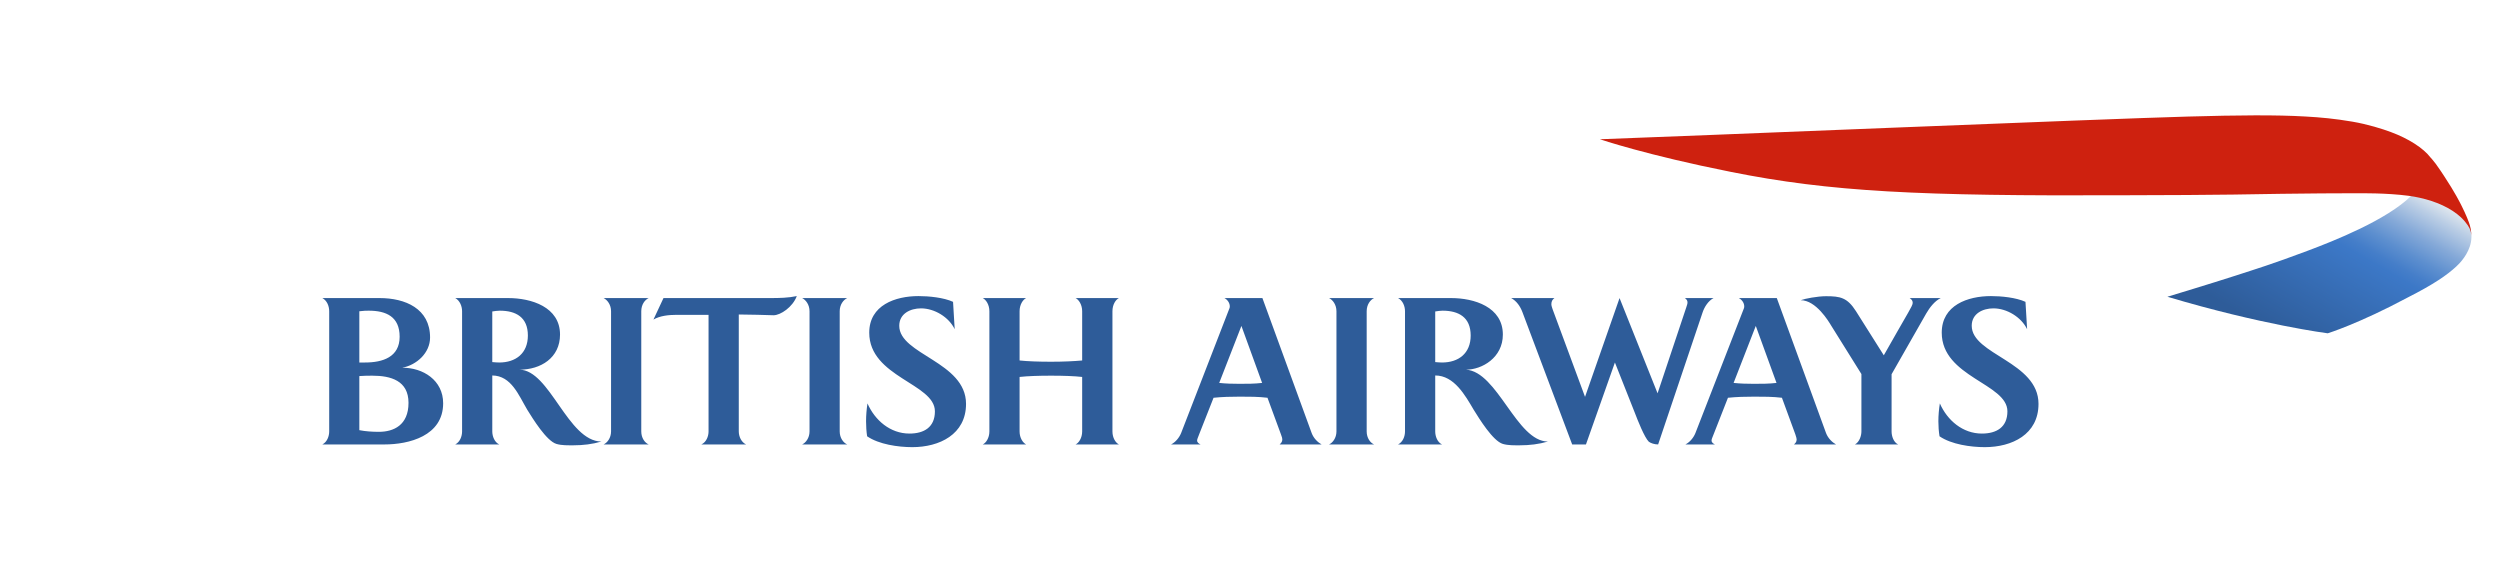
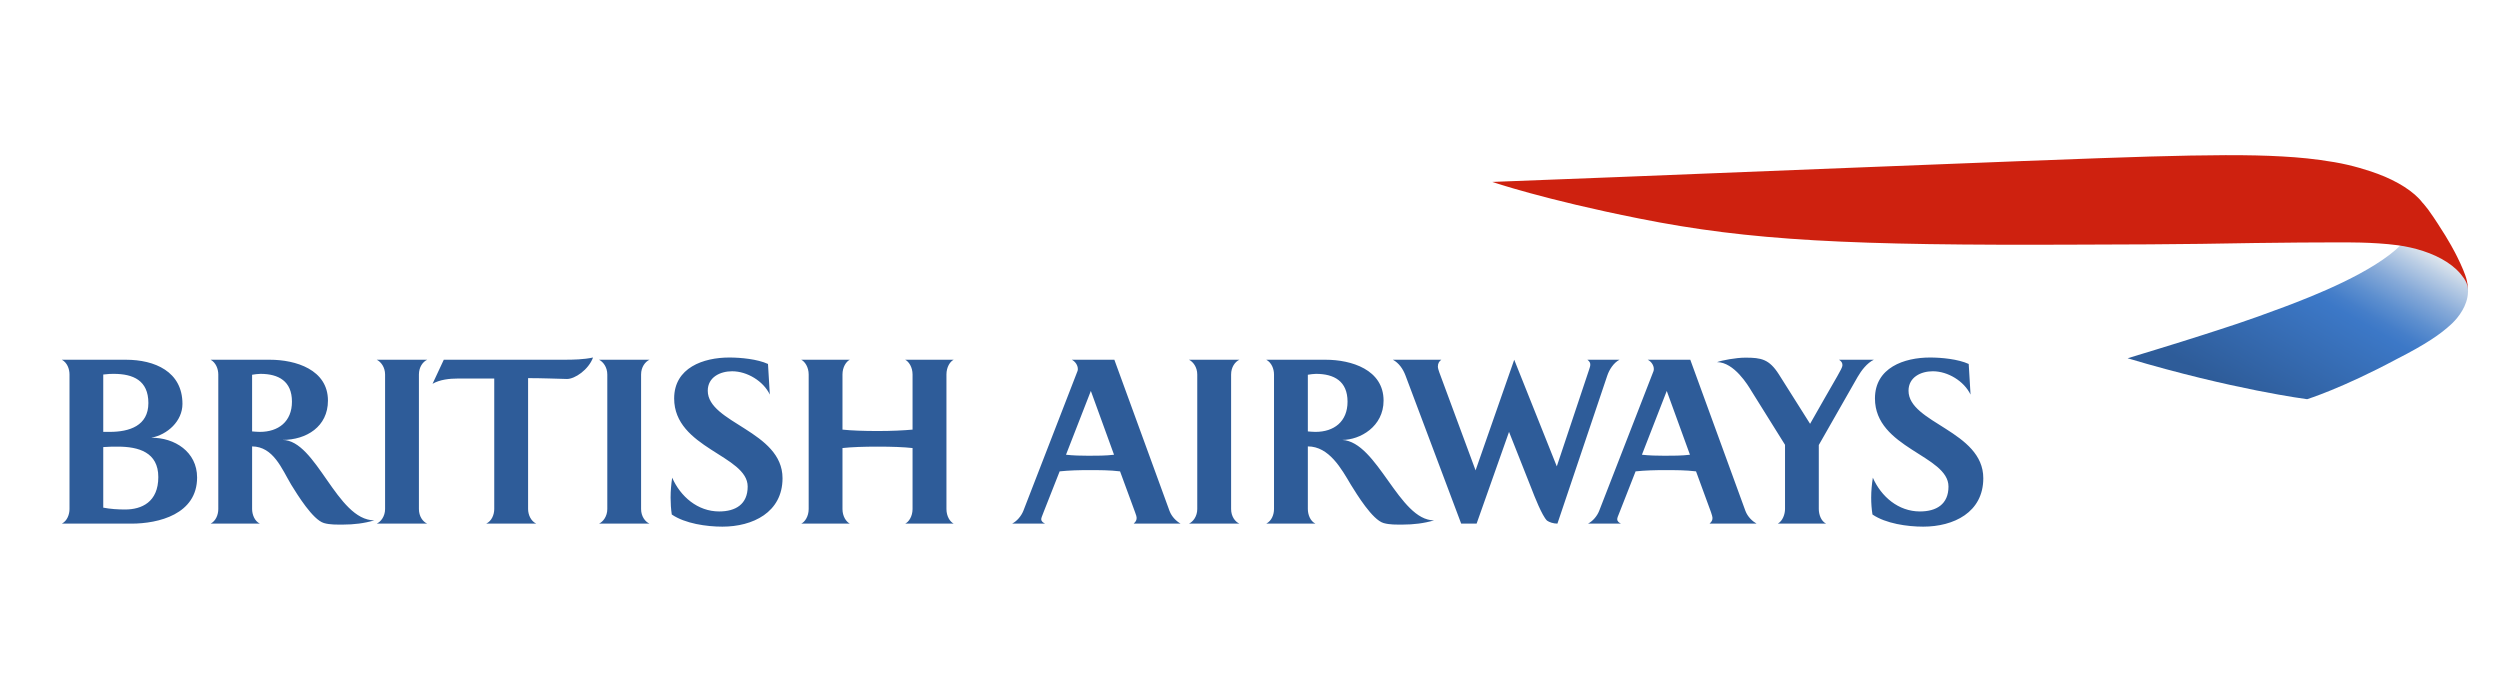
- <svg xmlns="http://www.w3.org/2000/svg" height="18px" width="80px" viewBox="-36.205 -9.316 280.777 55.897">
+ <svg xmlns="http://www.w3.org/2000/svg" height="30px" width="110px" viewBox="-6.205 -9.316 250.777 55.897">
  <g transform="translate(-.388 -.2814)">
    <path d="M.388 37.242c.53-.271.767-.914.767-1.464V22.285c0-.571-.237-1.195-.767-1.482h6.431c2.868 0 5.666 1.174 5.666 4.43 0 1.727-1.505 3.089-3.128 3.395 2.338-.021 4.597 1.407 4.597 3.987 0 3.687-3.867 4.628-6.587 4.628H.388zm5.206-15.023c-.298 0-.505 0-1.054.066v5.754h.651c1.971 0 3.876-.609 3.876-2.893 0-2.266-1.523-2.927-3.473-2.927zm.41 7.301c-.47 0-.892 0-1.464.043v6.076c.713.14 1.484.186 2.195.186 1.65 0 3.328-.736 3.328-3.257 0-2.488-1.984-3.048-4.059-3.048zm14.31-7.301c-.294 0-.553.048-.843.089v5.685c.269.019.513.047.779.047 1.85 0 3.219-1.021 3.219-3.033 0-2.056-1.346-2.788-3.155-2.788zm8.289 15.12c-.63 0-1.325.023-1.927-.155-1.119-.33-2.664-2.852-3.278-3.841-.955-1.608-1.785-3.823-3.926-3.847v6.282c0 .55.249 1.216.779 1.464h-4.937c.519-.271.766-.889.766-1.464V22.285c0-.571-.248-1.195-.766-1.482h5.944c2.586 0 5.822.993 5.822 4.1 0 2.607-2.157 3.943-4.562 3.943 3.422.02 5.432 8.047 9.21 8.07-1.013.3-2.069.423-3.125.423zm3.373-.097c.408-.187.835-.726.835-1.464V22.285c0-.749-.427-1.279-.835-1.482h5.059c-.434.203-.83.733-.83 1.482v13.493c0 .738.396 1.277.83 1.464zm10.978 0c.542-.248.807-.889.807-1.464v-13.09h-3.633c-.838 0-1.837.103-2.557.53l1.129-2.416h12.05c.976 0 1.974-.021 2.922-.223-.459 1.237-1.825 2.154-2.612 2.154-.957-.022-2.54-.086-3.904-.086v13.13c0 .575.285 1.216.817 1.464h-5.019zm11.32 0c.404-.187.828-.726.828-1.464V22.285c0-.749-.424-1.279-.828-1.482h5.059c-.43.203-.842.733-.842 1.482v13.493c0 .738.412 1.277.842 1.464zm14.909-3.719c0-3.131-7.375-3.838-7.375-8.836 0-3.094 2.943-4.107 5.531-4.107 1.155 0 2.826.16 3.882.646l.184 3.073c-.649-1.357-2.274-2.34-3.783-2.34-1.193 0-2.443.59-2.443 1.954 0 3.247 7.5 4.04 7.5 8.774 0 3.436-3.002 4.859-6.032 4.859-1.585 0-3.741-.305-5.078-1.219-.081-.55-.118-1.125-.118-1.688 0-.671.059-1.344.158-2.006.834 1.901 2.56 3.388 4.716 3.388 1.638.001 2.858-.713 2.858-2.498zm15.8 3.719c.357-.161.739-.726.739-1.464v-6.117c-.88-.099-2.109-.142-3.488-.142-1.4 0-2.639.043-3.541.142v6.117c0 .738.372 1.277.734 1.464h-4.871c.361-.161.746-.726.746-1.464V22.285c0-.749-.385-1.301-.746-1.482h4.871c-.362.182-.734.733-.734 1.482v5.527c.902.095 2.119.141 3.541.141 1.379 0 2.608-.06 3.488-.141v-5.527c0-.749-.381-1.301-.739-1.482h4.864c-.364.182-.725.733-.725 1.482v13.493c0 .738.361 1.277.725 1.464zm22.919 0c.157-.161.299-.281.299-.572 0-.098-.037-.262-.157-.568 0 0-1.35-3.674-1.508-4.102-1.014-.125-2.071-.125-3.106-.125-.982 0-1.979.023-2.952.125-.138.368-1.585 4.022-1.585 4.022-.195.494-.262.663-.262.771 0 .244.21.363.388.449H95.71c.488-.248.911-.758 1.12-1.266l5.438-14.036c.025-.058.034-.123.034-.202 0-.387-.257-.754-.603-.936h4.266l5.531 15.16c.226.609.708 1.053 1.113 1.279h-4.707zm-4.295-13.31l-2.493 6.4c.743.082 1.514.101 2.266.101.862 0 1.714 0 2.552-.101zm9.844 13.31c.408-.187.83-.726.83-1.464V22.285c0-.749-.422-1.279-.83-1.482h5.056c-.43.203-.831.733-.831 1.482v13.493c0 .738.4 1.277.831 1.464zm12.742-15.023c-.273 0-.535.048-.819.089v5.685c.264.019.505.047.762.047 1.854 0 3.22-1.021 3.22-3.033-.001-2.056-1.352-2.788-3.163-2.788zm8.702 15.12c-.63 0-1.31.023-1.926-.155-1.121-.33-2.662-2.852-3.277-3.841-.951-1.608-2.189-3.847-4.318-3.847v6.282c0 .55.238 1.216.762 1.464h-4.933c.53-.271.777-.889.777-1.464V22.285c0-.571-.247-1.195-.777-1.482h5.957c2.579 0 5.81.993 5.81 4.1 0 2.607-2.357 3.943-4.141 3.943 3.547.204 5.686 8.07 9.205 8.07-1.02.3-2.076.423-3.139.423zm20.51-14.931l-4.996 14.834c-.412 0-.816-.142-1.045-.303-.494-.476-1.271-2.463-1.551-3.196l-2.258-5.704-3.252 9.203h-1.548l-5.591-14.871c-.24-.633-.65-1.24-1.26-1.568h4.859c-.205.159-.346.34-.346.686 0 .166.082.395.141.572l3.641 9.838 3.877-11.096 4.27 10.697 3.234-9.683c.08-.263.127-.36.127-.526 0-.201-.087-.329-.29-.488h3.218c-.595.312-1.025.993-1.23 1.605zm5.972 1.524l-2.492 6.4c.752.082 1.521.101 2.271.101.853 0 1.715 0 2.548-.101zm4.29 13.31c.17-.161.299-.281.299-.572 0-.098-.05-.262-.149-.568 0 0-1.341-3.674-1.504-4.102-1.023-.125-2.078-.125-3.113-.125-.973 0-1.971.023-2.949.125-.141.368-1.578 4.022-1.578 4.022-.207.494-.264.663-.264.771 0 .244.201.363.377.449h-3.31c.489-.248.911-.758 1.116-1.266l5.457-14.036c.016-.058.031-.123.031-.202 0-.387-.258-.754-.613-.936h4.27l5.529 15.16c.229.609.717 1.053 1.119 1.279h-4.718zm14.855-14.713l-3.894 6.828v6.421c0 .522.214 1.216.734 1.464h-4.845c.495-.271.723-.959.723-1.464v-6.442l-3.385-5.423c-.303-.507-1.715-2.87-3.436-2.87.468-.178 1.891-.449 2.846-.449 1.593 0 2.382.146 3.357 1.673l3.132 4.964c.263-.487 2.743-4.799 2.743-4.799.299-.525.504-.896.504-1.08 0-.236-.102-.39-.342-.549h3.49c-.684.328-1.254 1.08-1.627 1.726zm9.115 10.994c0-3.131-7.376-3.838-7.376-8.836 0-3.094 2.935-4.107 5.524-4.107 1.159 0 2.82.16 3.881.646l.184 3.073c-.656-1.357-2.274-2.34-3.784-2.34-1.195 0-2.437.59-2.437 1.954 0 3.247 7.5 4.04 7.5 8.774 0 3.436-2.981 4.859-6.033 4.859-1.584 0-3.745-.305-5.084-1.219-.087-.55-.129-1.125-.129-1.688 0-.671.064-1.344.166-2.006.833 1.901 2.565 3.388 4.721 3.388 1.645.001 2.867-.713 2.867-2.498z" fill="#2E5C99" />
    <linearGradient y2="27.326" x2="219.157" y1="5.96" x1="231.493" gradientUnits="userSpaceOnUse" id="a">
      <stop offset="0" stop-color="#e6ebef" />
      <stop offset=".076" stop-color="#bbcee5" />
      <stop offset=".185" stop-color="#85a9d8" />
      <stop offset=".28" stop-color="#5d8fcf" />
      <stop offset=".354" stop-color="#457ec9" />
      <stop offset=".4" stop-color="#3c78c7" />
      <stop offset=".9" stop-color="#2e5c99" />
    </linearGradient>
    <path d="M235.014 9.296c-2.764 2.747-8.752 5.105-11.698 6.209-4.025 1.512-5.811 2.047-8.063 2.78-2.549.827-7.648 2.37-7.648 2.37 10.563 3.154 18.007 4.105 18.007 4.105s3.468-1.072 8.962-4.01c2.975-1.512 4.439-2.53 5.486-3.503.386-.349 1.383-1.387 1.631-2.715.016-.097.064-.351.064-.601 0 0 0-.176-.016-.329-.006-.176-.037-.294-.037-.294s-.059-.315-.137-.536c-.081-.221-.421-.903-.972-1.346-.368-.299-1.004-1.044-3.308-1.854-.783-.272-2.051-.523-2.051-.523z" fill="url(#a)" />
    <path d="M241.754 13.861s-.016-.294-.088-.543c-.056-.222-.155-.434-.304-.657-.18-.265-.423-.576-.782-.92-.271-.256-.568-.482-.926-.722-1.441-.944-3.301-1.476-4.947-1.701-2.551-.339-5.477-.279-5.754-.289-.941-.013-7.021.037-8.584.065-6.941.143-15.438.162-17.664.162-22.979.105-32.981-.39-44.113-2.622-9.47-1.881-14.724-3.668-14.724-3.668 8.353-.289 57.091-2.311 65.982-2.547 5.821-.164 9.954-.199 13.261-.008 1.696.095 3.274.239 5.256.576 1.777.304 3.391.82 4.331 1.169 1.98.733 3.649 1.793 4.474 2.879 0 0 .244.25.575.694.371.516.802 1.151.948 1.388 1.205 1.826 1.777 2.973 1.976 3.373.215.42.405.856.59 1.283.181.424.255.681.313.86.127.449.158.858.164.95z" fill="#CE210F" />
  </g>
</svg>
